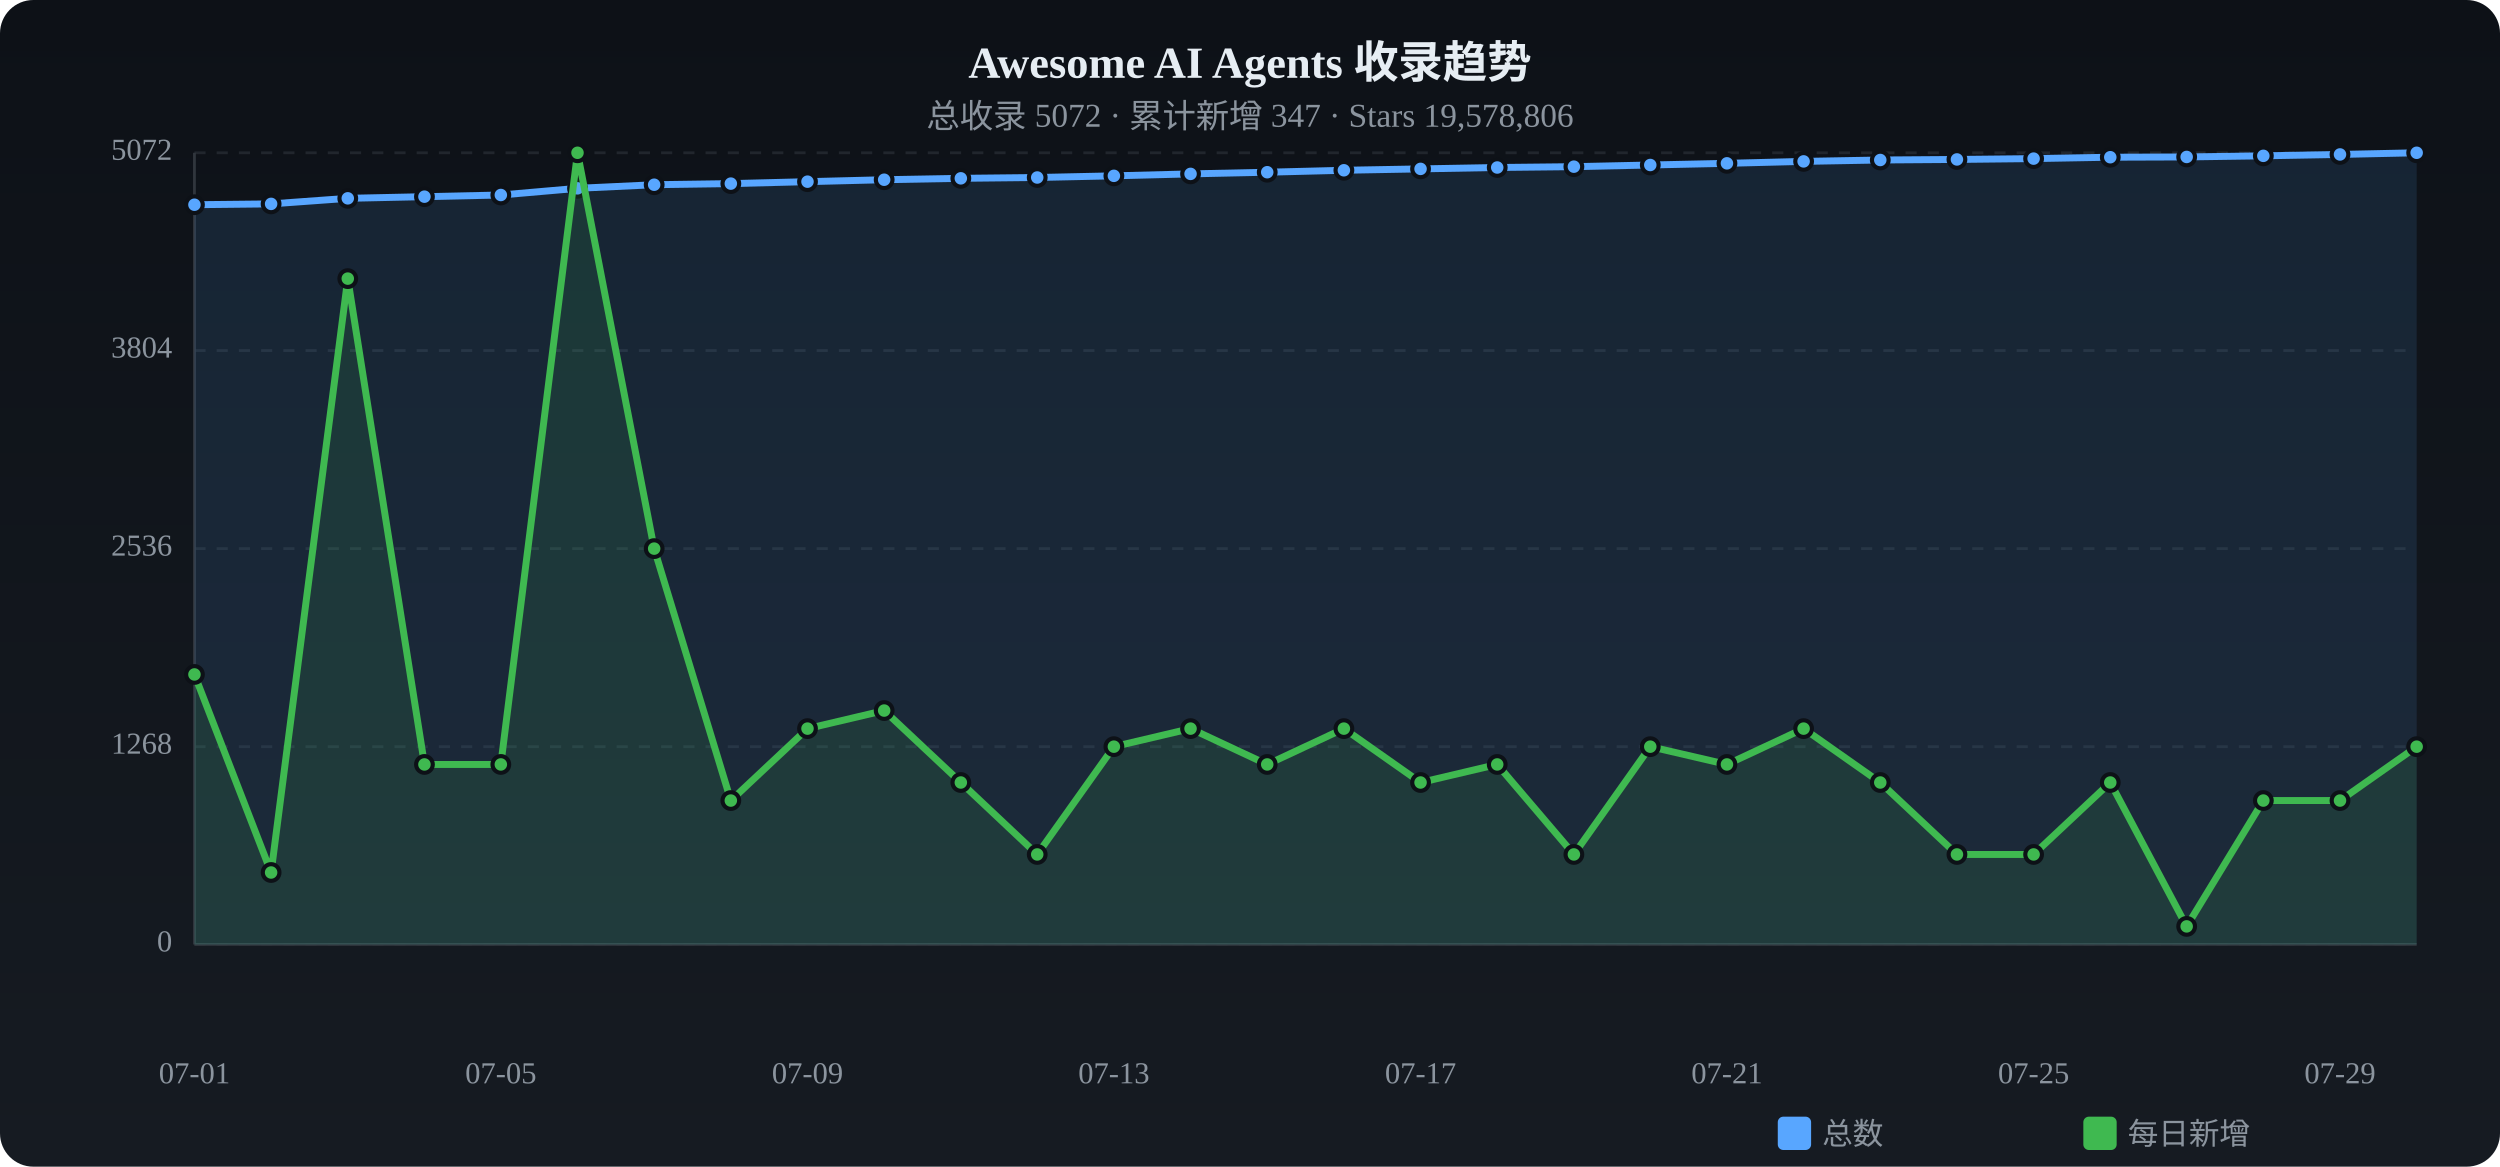
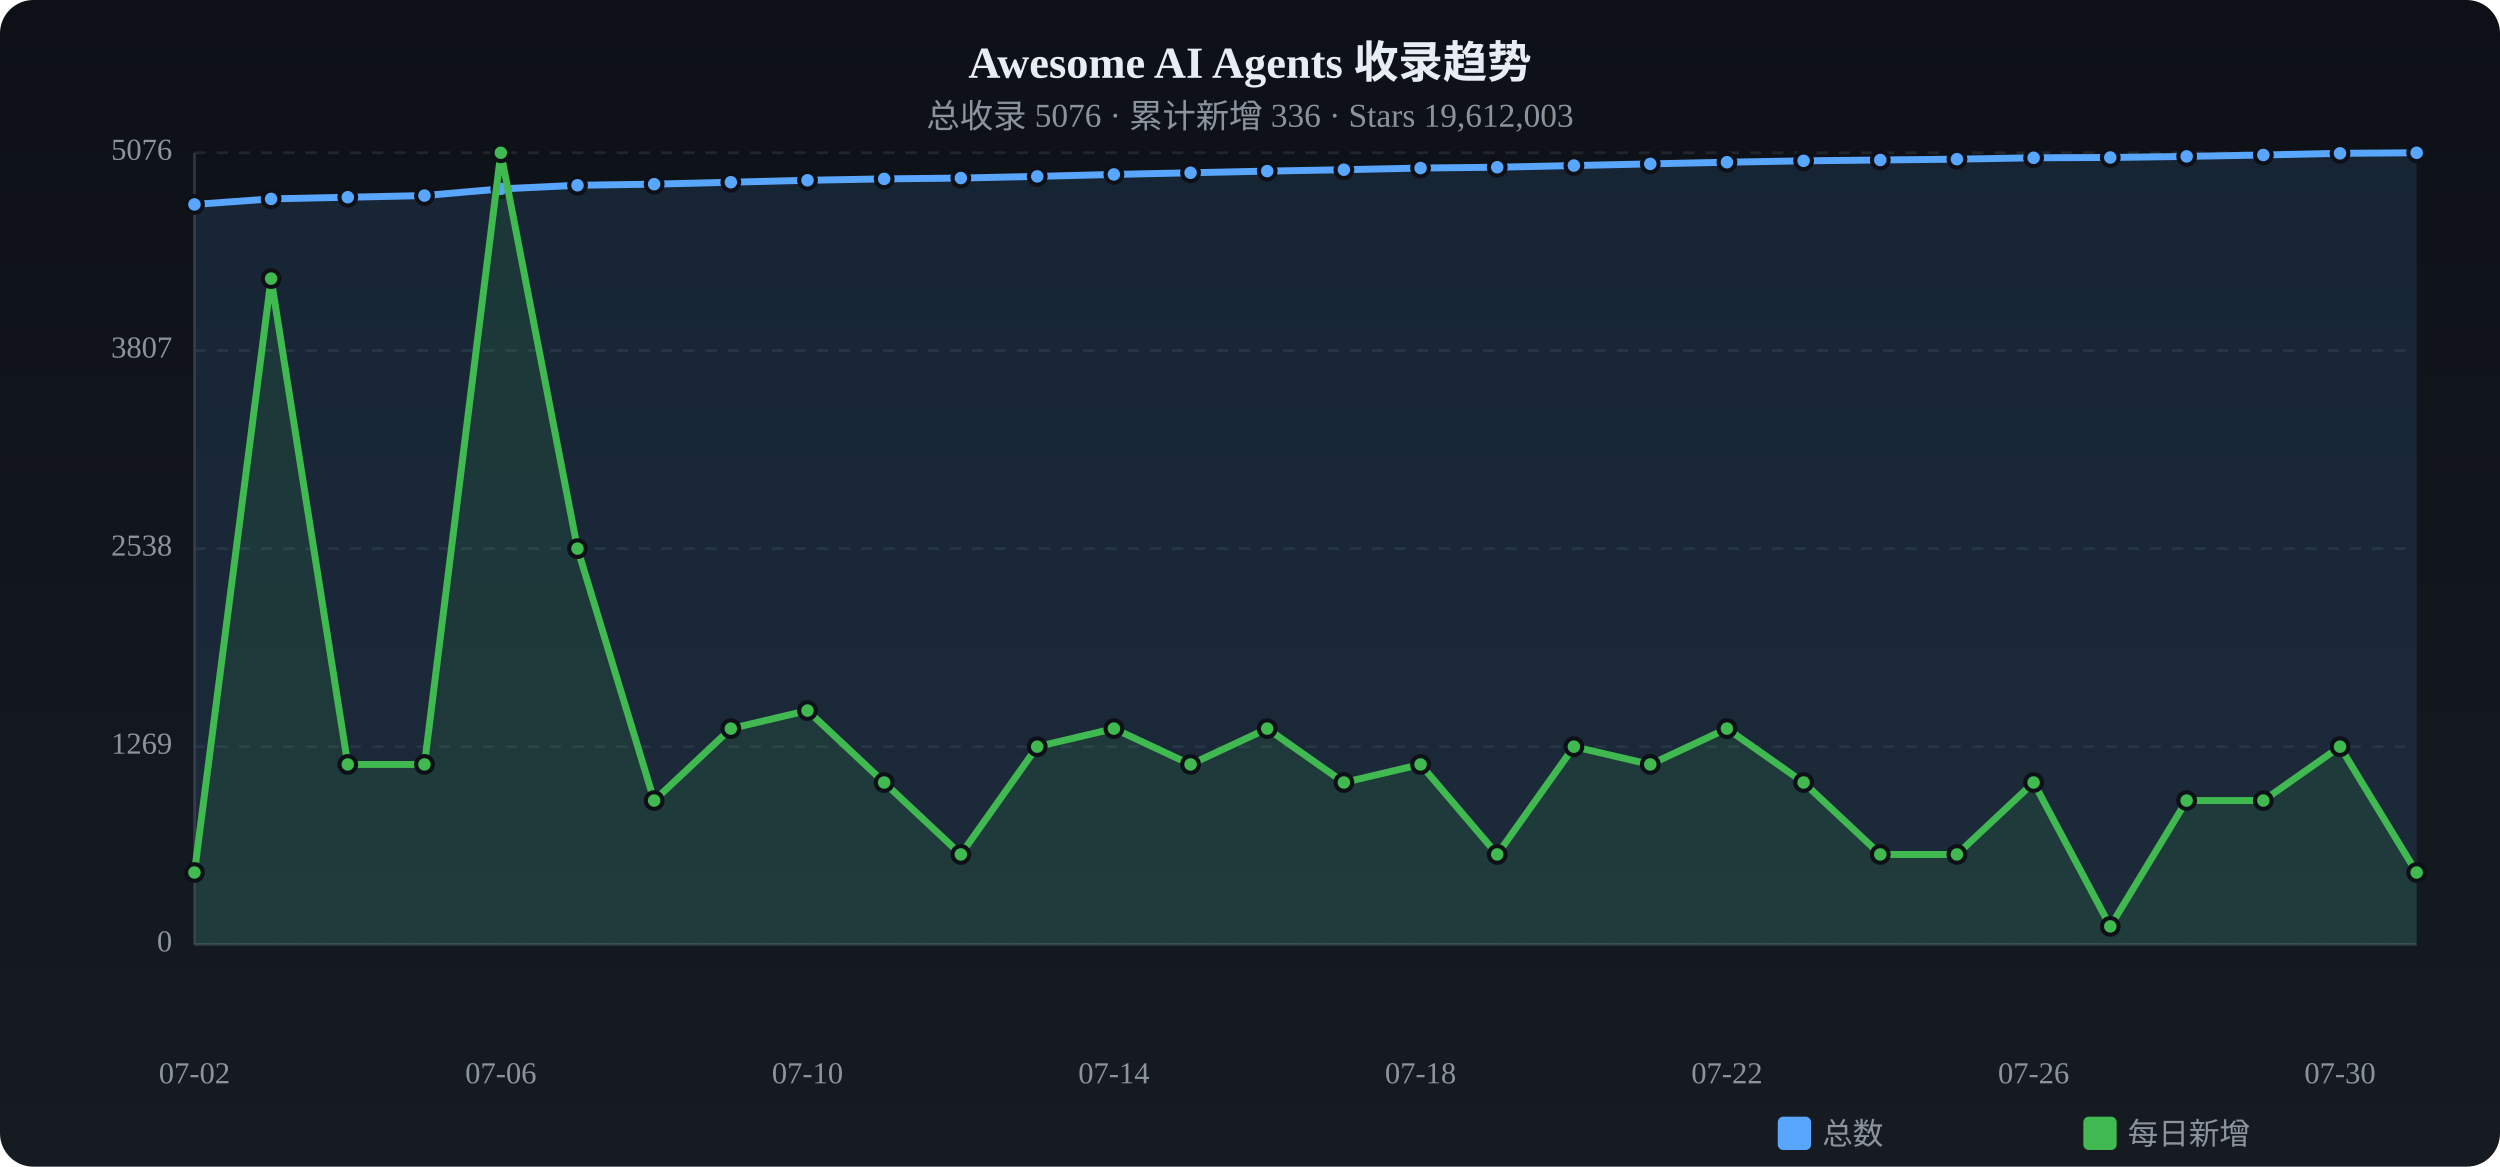
<svg xmlns="http://www.w3.org/2000/svg" viewBox="0 0 900 420" width="900" height="420">
  <defs>
    <linearGradient id="tbg" x1="0%" y1="0%" x2="0%" y2="100%">
      <stop offset="0%" stop-color="#0d1117" />
      <stop offset="100%" stop-color="#161b22" />
    </linearGradient>
  </defs>
  <rect width="900" height="420" rx="12" fill="url(#tbg)" />
  <text x="450.0" y="28" text-anchor="middle" fill="#e6edf3" font-size="16" font-weight="bold">Awesome AI Agents 收录趋势</text>
-   <text x="450.0" y="46" text-anchor="middle" fill="#8b949e" font-size="12">总收录 5072 · 累计新增 347 · Stars 19,578,806</text>
+   <text x="450.0" y="46" text-anchor="middle" fill="#8b949e" font-size="12">总收录 5076 · 累计新增 336 · Stars 19,612,003</text>
  <text x="62" y="340.0" text-anchor="end" fill="#8b949e" font-size="11" dominant-baseline="middle">0</text>
  <line x1="70" y1="340.0" x2="870" y2="340.0" stroke="#21262d" stroke-dasharray="4 4" />
-   <text x="62" y="268.8" text-anchor="end" fill="#8b949e" font-size="11" dominant-baseline="middle">1268</text>
+   <text x="62" y="268.8" text-anchor="end" fill="#8b949e" font-size="11" dominant-baseline="middle">1269</text>
  <line x1="70" y1="268.8" x2="870" y2="268.8" stroke="#21262d" stroke-dasharray="4 4" />
-   <text x="62" y="197.5" text-anchor="end" fill="#8b949e" font-size="11" dominant-baseline="middle">2536</text>
+   <text x="62" y="197.5" text-anchor="end" fill="#8b949e" font-size="11" dominant-baseline="middle">2538</text>
  <line x1="70" y1="197.5" x2="870" y2="197.5" stroke="#21262d" stroke-dasharray="4 4" />
-   <text x="62" y="126.2" text-anchor="end" fill="#8b949e" font-size="11" dominant-baseline="middle">3804</text>
+   <text x="62" y="126.2" text-anchor="end" fill="#8b949e" font-size="11" dominant-baseline="middle">3807</text>
  <line x1="70" y1="126.2" x2="870" y2="126.2" stroke="#21262d" stroke-dasharray="4 4" />
-   <text x="62" y="55.0" text-anchor="end" fill="#8b949e" font-size="11" dominant-baseline="middle">5072</text>
+   <text x="62" y="55.0" text-anchor="end" fill="#8b949e" font-size="11" dominant-baseline="middle">5076</text>
  <line x1="70" y1="55.0" x2="870" y2="55.0" stroke="#21262d" stroke-dasharray="4 4" />
  <line x1="70" y1="55" x2="70" y2="340" stroke="#30363d" />
  <line x1="70" y1="340" x2="870" y2="340" stroke="#30363d" />
-   <path d="M70.0,73.7 L97.6,73.4 L125.2,71.4 L152.8,70.8 L180.3,70.2 L207.9,67.8 L235.5,66.5 L263.1,66.1 L290.7,65.4 L318.3,64.7 L345.9,64.2 L373.4,63.9 L401.0,63.3 L428.6,62.6 L456.2,62.0 L483.8,61.3 L511.4,60.8 L539.0,60.3 L566.6,60.0 L594.1,59.4 L621.7,58.8 L649.3,58.1 L676.9,57.6 L704.5,57.4 L732.1,57.1 L759.7,56.6 L787.2,56.5 L814.8,56.1 L842.4,55.6 L870.0,55.0 L870.0,340 L70.0,340 Z" fill="#58a6ff" opacity="0.12" />
-   <polyline points="70.0,73.7 97.6,73.4 125.2,71.4 152.8,70.8 180.3,70.2 207.9,67.8 235.5,66.5 263.1,66.1 290.7,65.4 318.3,64.7 345.9,64.2 373.4,63.9 401.0,63.3 428.6,62.6 456.2,62.0 483.8,61.3 511.4,60.8 539.0,60.3 566.6,60.0 594.1,59.4 621.7,58.8 649.3,58.1 676.9,57.6 704.5,57.4 732.1,57.1 759.7,56.6 787.2,56.5 814.8,56.1 842.4,55.6 870.0,55.0" fill="none" stroke="#58a6ff" stroke-width="2.5" stroke-linecap="round" stroke-linejoin="round" />
-   <circle cx="70.0" cy="73.7" r="3" fill="#58a6ff" stroke="#0d1117" stroke-width="1.5" />
-   <circle cx="97.6" cy="73.4" r="3" fill="#58a6ff" stroke="#0d1117" stroke-width="1.5" />
-   <circle cx="125.2" cy="71.4" r="3" fill="#58a6ff" stroke="#0d1117" stroke-width="1.5" />
-   <circle cx="152.8" cy="70.8" r="3" fill="#58a6ff" stroke="#0d1117" stroke-width="1.5" />
-   <circle cx="180.3" cy="70.2" r="3" fill="#58a6ff" stroke="#0d1117" stroke-width="1.5" />
-   <circle cx="207.9" cy="67.8" r="3" fill="#58a6ff" stroke="#0d1117" stroke-width="1.5" />
-   <circle cx="235.5" cy="66.5" r="3" fill="#58a6ff" stroke="#0d1117" stroke-width="1.5" />
-   <circle cx="263.1" cy="66.1" r="3" fill="#58a6ff" stroke="#0d1117" stroke-width="1.5" />
-   <circle cx="290.7" cy="65.4" r="3" fill="#58a6ff" stroke="#0d1117" stroke-width="1.5" />
-   <circle cx="318.3" cy="64.7" r="3" fill="#58a6ff" stroke="#0d1117" stroke-width="1.5" />
-   <circle cx="345.9" cy="64.2" r="3" fill="#58a6ff" stroke="#0d1117" stroke-width="1.5" />
-   <circle cx="373.4" cy="63.9" r="3" fill="#58a6ff" stroke="#0d1117" stroke-width="1.5" />
-   <circle cx="401.0" cy="63.3" r="3" fill="#58a6ff" stroke="#0d1117" stroke-width="1.5" />
-   <circle cx="428.6" cy="62.6" r="3" fill="#58a6ff" stroke="#0d1117" stroke-width="1.5" />
-   <circle cx="456.2" cy="62.0" r="3" fill="#58a6ff" stroke="#0d1117" stroke-width="1.5" />
-   <circle cx="483.8" cy="61.3" r="3" fill="#58a6ff" stroke="#0d1117" stroke-width="1.5" />
-   <circle cx="511.4" cy="60.8" r="3" fill="#58a6ff" stroke="#0d1117" stroke-width="1.5" />
-   <circle cx="539.0" cy="60.3" r="3" fill="#58a6ff" stroke="#0d1117" stroke-width="1.5" />
-   <circle cx="566.6" cy="60.0" r="3" fill="#58a6ff" stroke="#0d1117" stroke-width="1.5" />
-   <circle cx="594.1" cy="59.4" r="3" fill="#58a6ff" stroke="#0d1117" stroke-width="1.5" />
-   <circle cx="621.7" cy="58.8" r="3" fill="#58a6ff" stroke="#0d1117" stroke-width="1.5" />
-   <circle cx="649.3" cy="58.1" r="3" fill="#58a6ff" stroke="#0d1117" stroke-width="1.5" />
+   <path d="M70.0,73.6 L97.6,71.6 L125.2,71.0 L152.8,70.4 L180.3,68.0 L207.9,66.7 L235.5,66.3 L263.1,65.6 L290.7,64.9 L318.3,64.4 L345.9,64.1 L373.4,63.5 L401.0,62.8 L428.6,62.2 L456.2,61.6 L483.8,61.1 L511.4,60.5 L539.0,60.2 L566.6,59.6 L594.1,59.0 L621.7,58.4 L649.3,57.9 L676.9,57.6 L704.5,57.3 L732.1,56.8 L759.7,56.7 L787.2,56.3 L814.8,55.8 L842.4,55.2 L870.0,55.0 L870.0,340 L70.0,340 Z" fill="#58a6ff" opacity="0.12" />
+   <polyline points="70.0,73.6 97.6,71.6 125.2,71.0 152.8,70.4 180.3,68.0 207.9,66.7 235.5,66.3 263.1,65.6 290.7,64.9 318.3,64.4 345.9,64.1 373.4,63.5 401.0,62.8 428.6,62.2 456.2,61.6 483.8,61.1 511.4,60.5 539.0,60.2 566.6,59.6 594.1,59.0 621.7,58.4 649.3,57.9 676.9,57.6 704.5,57.3 732.1,56.8 759.7,56.7 787.2,56.3 814.8,55.8 842.4,55.2 870.0,55.0" fill="none" stroke="#58a6ff" stroke-width="2.5" stroke-linecap="round" stroke-linejoin="round" />
+   <circle cx="70.0" cy="73.6" r="3" fill="#58a6ff" stroke="#0d1117" stroke-width="1.5" />
+   <circle cx="97.6" cy="71.6" r="3" fill="#58a6ff" stroke="#0d1117" stroke-width="1.5" />
+   <circle cx="125.2" cy="71.0" r="3" fill="#58a6ff" stroke="#0d1117" stroke-width="1.5" />
+   <circle cx="152.8" cy="70.4" r="3" fill="#58a6ff" stroke="#0d1117" stroke-width="1.5" />
+   <circle cx="180.3" cy="68.0" r="3" fill="#58a6ff" stroke="#0d1117" stroke-width="1.5" />
+   <circle cx="207.9" cy="66.7" r="3" fill="#58a6ff" stroke="#0d1117" stroke-width="1.5" />
+   <circle cx="235.5" cy="66.3" r="3" fill="#58a6ff" stroke="#0d1117" stroke-width="1.5" />
+   <circle cx="263.1" cy="65.6" r="3" fill="#58a6ff" stroke="#0d1117" stroke-width="1.5" />
+   <circle cx="290.7" cy="64.9" r="3" fill="#58a6ff" stroke="#0d1117" stroke-width="1.5" />
+   <circle cx="318.3" cy="64.4" r="3" fill="#58a6ff" stroke="#0d1117" stroke-width="1.5" />
+   <circle cx="345.9" cy="64.1" r="3" fill="#58a6ff" stroke="#0d1117" stroke-width="1.5" />
+   <circle cx="373.4" cy="63.5" r="3" fill="#58a6ff" stroke="#0d1117" stroke-width="1.5" />
+   <circle cx="401.0" cy="62.8" r="3" fill="#58a6ff" stroke="#0d1117" stroke-width="1.5" />
+   <circle cx="428.6" cy="62.2" r="3" fill="#58a6ff" stroke="#0d1117" stroke-width="1.5" />
+   <circle cx="456.2" cy="61.6" r="3" fill="#58a6ff" stroke="#0d1117" stroke-width="1.5" />
+   <circle cx="483.8" cy="61.1" r="3" fill="#58a6ff" stroke="#0d1117" stroke-width="1.5" />
+   <circle cx="511.4" cy="60.5" r="3" fill="#58a6ff" stroke="#0d1117" stroke-width="1.5" />
+   <circle cx="539.0" cy="60.2" r="3" fill="#58a6ff" stroke="#0d1117" stroke-width="1.5" />
+   <circle cx="566.6" cy="59.6" r="3" fill="#58a6ff" stroke="#0d1117" stroke-width="1.5" />
+   <circle cx="594.1" cy="59.0" r="3" fill="#58a6ff" stroke="#0d1117" stroke-width="1.5" />
+   <circle cx="621.7" cy="58.4" r="3" fill="#58a6ff" stroke="#0d1117" stroke-width="1.5" />
+   <circle cx="649.3" cy="57.9" r="3" fill="#58a6ff" stroke="#0d1117" stroke-width="1.5" />
  <circle cx="676.9" cy="57.6" r="3" fill="#58a6ff" stroke="#0d1117" stroke-width="1.5" />
-   <circle cx="704.5" cy="57.4" r="3" fill="#58a6ff" stroke="#0d1117" stroke-width="1.5" />
-   <circle cx="732.1" cy="57.1" r="3" fill="#58a6ff" stroke="#0d1117" stroke-width="1.5" />
-   <circle cx="759.7" cy="56.6" r="3" fill="#58a6ff" stroke="#0d1117" stroke-width="1.5" />
-   <circle cx="787.2" cy="56.5" r="3" fill="#58a6ff" stroke="#0d1117" stroke-width="1.5" />
-   <circle cx="814.8" cy="56.1" r="3" fill="#58a6ff" stroke="#0d1117" stroke-width="1.5" />
-   <circle cx="842.4" cy="55.6" r="3" fill="#58a6ff" stroke="#0d1117" stroke-width="1.5" />
+   <circle cx="704.5" cy="57.3" r="3" fill="#58a6ff" stroke="#0d1117" stroke-width="1.5" />
+   <circle cx="732.1" cy="56.8" r="3" fill="#58a6ff" stroke="#0d1117" stroke-width="1.5" />
+   <circle cx="759.7" cy="56.7" r="3" fill="#58a6ff" stroke="#0d1117" stroke-width="1.5" />
+   <circle cx="787.2" cy="56.3" r="3" fill="#58a6ff" stroke="#0d1117" stroke-width="1.5" />
+   <circle cx="814.8" cy="55.8" r="3" fill="#58a6ff" stroke="#0d1117" stroke-width="1.5" />
+   <circle cx="842.4" cy="55.2" r="3" fill="#58a6ff" stroke="#0d1117" stroke-width="1.5" />
  <circle cx="870.0" cy="55.0" r="3" fill="#58a6ff" stroke="#0d1117" stroke-width="1.5" />
-   <path d="M70.0,242.8 L97.6,314.1 L125.2,100.3 L152.8,275.2 L180.3,275.2 L207.9,55.0 L235.5,197.5 L263.1,288.2 L290.7,262.3 L318.3,255.8 L345.9,281.7 L373.4,307.6 L401.0,268.8 L428.6,262.3 L456.2,275.2 L483.8,262.3 L511.4,281.7 L539.0,275.2 L566.6,307.6 L594.1,268.8 L621.7,275.2 L649.3,262.3 L676.9,281.7 L704.5,307.6 L732.1,307.6 L759.7,281.7 L787.2,333.5 L814.8,288.2 L842.4,288.2 L870.0,268.8 L870.0,340 L70.0,340 Z" fill="#3fb950" opacity="0.12" />
-   <polyline points="70.0,242.8 97.6,314.1 125.2,100.3 152.8,275.2 180.3,275.2 207.9,55.0 235.5,197.5 263.1,288.2 290.7,262.3 318.3,255.8 345.9,281.7 373.4,307.6 401.0,268.8 428.6,262.3 456.2,275.2 483.8,262.3 511.4,281.7 539.0,275.2 566.6,307.6 594.1,268.8 621.7,275.2 649.3,262.3 676.9,281.7 704.5,307.6 732.1,307.6 759.7,281.7 787.2,333.5 814.8,288.2 842.4,288.2 870.0,268.8" fill="none" stroke="#3fb950" stroke-width="2.5" stroke-linecap="round" stroke-linejoin="round" />
-   <circle cx="70.0" cy="242.8" r="3" fill="#3fb950" stroke="#0d1117" stroke-width="1.5" />
-   <circle cx="97.6" cy="314.1" r="3" fill="#3fb950" stroke="#0d1117" stroke-width="1.5" />
-   <circle cx="125.2" cy="100.3" r="3" fill="#3fb950" stroke="#0d1117" stroke-width="1.5" />
+   <path d="M70.0,314.1 L97.6,100.3 L125.2,275.2 L152.8,275.2 L180.3,55.0 L207.9,197.5 L235.5,288.2 L263.1,262.3 L290.7,255.8 L318.3,281.7 L345.9,307.6 L373.4,268.8 L401.0,262.3 L428.6,275.2 L456.2,262.3 L483.8,281.7 L511.4,275.2 L539.0,307.6 L566.6,268.8 L594.1,275.2 L621.7,262.3 L649.3,281.7 L676.9,307.6 L704.5,307.6 L732.1,281.7 L759.7,333.5 L787.2,288.2 L814.8,288.2 L842.4,268.8 L870.0,314.1 L870.0,340 L70.0,340 Z" fill="#3fb950" opacity="0.12" />
+   <polyline points="70.0,314.1 97.6,100.3 125.2,275.2 152.8,275.2 180.3,55.0 207.9,197.5 235.5,288.2 263.1,262.3 290.7,255.8 318.3,281.7 345.9,307.6 373.4,268.8 401.0,262.3 428.6,275.2 456.2,262.3 483.8,281.7 511.4,275.2 539.0,307.6 566.6,268.8 594.1,275.2 621.7,262.3 649.3,281.7 676.9,307.6 704.5,307.6 732.1,281.7 759.7,333.5 787.2,288.2 814.8,288.2 842.4,268.8 870.0,314.1" fill="none" stroke="#3fb950" stroke-width="2.5" stroke-linecap="round" stroke-linejoin="round" />
+   <circle cx="70.0" cy="314.1" r="3" fill="#3fb950" stroke="#0d1117" stroke-width="1.5" />
+   <circle cx="97.6" cy="100.3" r="3" fill="#3fb950" stroke="#0d1117" stroke-width="1.5" />
+   <circle cx="125.2" cy="275.2" r="3" fill="#3fb950" stroke="#0d1117" stroke-width="1.5" />
  <circle cx="152.8" cy="275.2" r="3" fill="#3fb950" stroke="#0d1117" stroke-width="1.5" />
-   <circle cx="180.3" cy="275.2" r="3" fill="#3fb950" stroke="#0d1117" stroke-width="1.5" />
-   <circle cx="207.9" cy="55.0" r="3" fill="#3fb950" stroke="#0d1117" stroke-width="1.5" />
-   <circle cx="235.5" cy="197.5" r="3" fill="#3fb950" stroke="#0d1117" stroke-width="1.5" />
-   <circle cx="263.1" cy="288.2" r="3" fill="#3fb950" stroke="#0d1117" stroke-width="1.5" />
-   <circle cx="290.7" cy="262.3" r="3" fill="#3fb950" stroke="#0d1117" stroke-width="1.5" />
-   <circle cx="318.3" cy="255.8" r="3" fill="#3fb950" stroke="#0d1117" stroke-width="1.5" />
-   <circle cx="345.9" cy="281.7" r="3" fill="#3fb950" stroke="#0d1117" stroke-width="1.5" />
-   <circle cx="373.4" cy="307.6" r="3" fill="#3fb950" stroke="#0d1117" stroke-width="1.5" />
-   <circle cx="401.0" cy="268.8" r="3" fill="#3fb950" stroke="#0d1117" stroke-width="1.5" />
-   <circle cx="428.6" cy="262.3" r="3" fill="#3fb950" stroke="#0d1117" stroke-width="1.5" />
-   <circle cx="456.2" cy="275.2" r="3" fill="#3fb950" stroke="#0d1117" stroke-width="1.5" />
-   <circle cx="483.8" cy="262.3" r="3" fill="#3fb950" stroke="#0d1117" stroke-width="1.5" />
-   <circle cx="511.4" cy="281.7" r="3" fill="#3fb950" stroke="#0d1117" stroke-width="1.5" />
-   <circle cx="539.0" cy="275.2" r="3" fill="#3fb950" stroke="#0d1117" stroke-width="1.5" />
-   <circle cx="566.6" cy="307.6" r="3" fill="#3fb950" stroke="#0d1117" stroke-width="1.5" />
-   <circle cx="594.1" cy="268.8" r="3" fill="#3fb950" stroke="#0d1117" stroke-width="1.5" />
-   <circle cx="621.7" cy="275.2" r="3" fill="#3fb950" stroke="#0d1117" stroke-width="1.5" />
-   <circle cx="649.3" cy="262.3" r="3" fill="#3fb950" stroke="#0d1117" stroke-width="1.5" />
-   <circle cx="676.9" cy="281.7" r="3" fill="#3fb950" stroke="#0d1117" stroke-width="1.5" />
+   <circle cx="180.3" cy="55.0" r="3" fill="#3fb950" stroke="#0d1117" stroke-width="1.5" />
+   <circle cx="207.9" cy="197.5" r="3" fill="#3fb950" stroke="#0d1117" stroke-width="1.5" />
+   <circle cx="235.5" cy="288.2" r="3" fill="#3fb950" stroke="#0d1117" stroke-width="1.5" />
+   <circle cx="263.1" cy="262.3" r="3" fill="#3fb950" stroke="#0d1117" stroke-width="1.5" />
+   <circle cx="290.7" cy="255.8" r="3" fill="#3fb950" stroke="#0d1117" stroke-width="1.5" />
+   <circle cx="318.3" cy="281.7" r="3" fill="#3fb950" stroke="#0d1117" stroke-width="1.5" />
+   <circle cx="345.9" cy="307.6" r="3" fill="#3fb950" stroke="#0d1117" stroke-width="1.5" />
+   <circle cx="373.4" cy="268.8" r="3" fill="#3fb950" stroke="#0d1117" stroke-width="1.5" />
+   <circle cx="401.0" cy="262.3" r="3" fill="#3fb950" stroke="#0d1117" stroke-width="1.5" />
+   <circle cx="428.6" cy="275.2" r="3" fill="#3fb950" stroke="#0d1117" stroke-width="1.5" />
+   <circle cx="456.2" cy="262.3" r="3" fill="#3fb950" stroke="#0d1117" stroke-width="1.5" />
+   <circle cx="483.8" cy="281.7" r="3" fill="#3fb950" stroke="#0d1117" stroke-width="1.5" />
+   <circle cx="511.4" cy="275.2" r="3" fill="#3fb950" stroke="#0d1117" stroke-width="1.5" />
+   <circle cx="539.0" cy="307.6" r="3" fill="#3fb950" stroke="#0d1117" stroke-width="1.5" />
+   <circle cx="566.6" cy="268.8" r="3" fill="#3fb950" stroke="#0d1117" stroke-width="1.5" />
+   <circle cx="594.1" cy="275.2" r="3" fill="#3fb950" stroke="#0d1117" stroke-width="1.5" />
+   <circle cx="621.7" cy="262.3" r="3" fill="#3fb950" stroke="#0d1117" stroke-width="1.5" />
+   <circle cx="649.3" cy="281.7" r="3" fill="#3fb950" stroke="#0d1117" stroke-width="1.5" />
+   <circle cx="676.9" cy="307.6" r="3" fill="#3fb950" stroke="#0d1117" stroke-width="1.5" />
  <circle cx="704.5" cy="307.6" r="3" fill="#3fb950" stroke="#0d1117" stroke-width="1.5" />
-   <circle cx="732.1" cy="307.6" r="3" fill="#3fb950" stroke="#0d1117" stroke-width="1.5" />
-   <circle cx="759.7" cy="281.7" r="3" fill="#3fb950" stroke="#0d1117" stroke-width="1.5" />
-   <circle cx="787.2" cy="333.5" r="3" fill="#3fb950" stroke="#0d1117" stroke-width="1.5" />
+   <circle cx="732.1" cy="281.7" r="3" fill="#3fb950" stroke="#0d1117" stroke-width="1.5" />
+   <circle cx="759.7" cy="333.5" r="3" fill="#3fb950" stroke="#0d1117" stroke-width="1.5" />
+   <circle cx="787.2" cy="288.2" r="3" fill="#3fb950" stroke="#0d1117" stroke-width="1.5" />
  <circle cx="814.8" cy="288.2" r="3" fill="#3fb950" stroke="#0d1117" stroke-width="1.5" />
-   <circle cx="842.4" cy="288.2" r="3" fill="#3fb950" stroke="#0d1117" stroke-width="1.5" />
-   <circle cx="870.0" cy="268.8" r="3" fill="#3fb950" stroke="#0d1117" stroke-width="1.5" />
-   <text x="70.0" y="390" text-anchor="middle" fill="#8b949e" font-size="11">07-01</text>
-   <text x="180.3" y="390" text-anchor="middle" fill="#8b949e" font-size="11">07-05</text>
-   <text x="290.7" y="390" text-anchor="middle" fill="#8b949e" font-size="11">07-09</text>
-   <text x="401.0" y="390" text-anchor="middle" fill="#8b949e" font-size="11">07-13</text>
-   <text x="511.4" y="390" text-anchor="middle" fill="#8b949e" font-size="11">07-17</text>
-   <text x="621.7" y="390" text-anchor="middle" fill="#8b949e" font-size="11">07-21</text>
-   <text x="732.1" y="390" text-anchor="middle" fill="#8b949e" font-size="11">07-25</text>
-   <text x="842.4" y="390" text-anchor="middle" fill="#8b949e" font-size="11">07-29</text>
+   <circle cx="842.4" cy="268.8" r="3" fill="#3fb950" stroke="#0d1117" stroke-width="1.5" />
+   <circle cx="870.0" cy="314.1" r="3" fill="#3fb950" stroke="#0d1117" stroke-width="1.5" />
+   <text x="70.0" y="390" text-anchor="middle" fill="#8b949e" font-size="11">07-02</text>
+   <text x="180.3" y="390" text-anchor="middle" fill="#8b949e" font-size="11">07-06</text>
+   <text x="290.7" y="390" text-anchor="middle" fill="#8b949e" font-size="11">07-10</text>
+   <text x="401.0" y="390" text-anchor="middle" fill="#8b949e" font-size="11">07-14</text>
+   <text x="511.4" y="390" text-anchor="middle" fill="#8b949e" font-size="11">07-18</text>
+   <text x="621.7" y="390" text-anchor="middle" fill="#8b949e" font-size="11">07-22</text>
+   <text x="732.1" y="390" text-anchor="middle" fill="#8b949e" font-size="11">07-26</text>
+   <text x="842.4" y="390" text-anchor="middle" fill="#8b949e" font-size="11">07-30</text>
  <rect x="640" y="402" width="12" height="12" rx="2" fill="#58a6ff" />
  <text x="656" y="412" fill="#8b949e" font-size="11">总数</text>
  <rect x="750" y="402" width="12" height="12" rx="2" fill="#3fb950" />
  <text x="766" y="412" fill="#8b949e" font-size="11">每日新增</text>
</svg>
